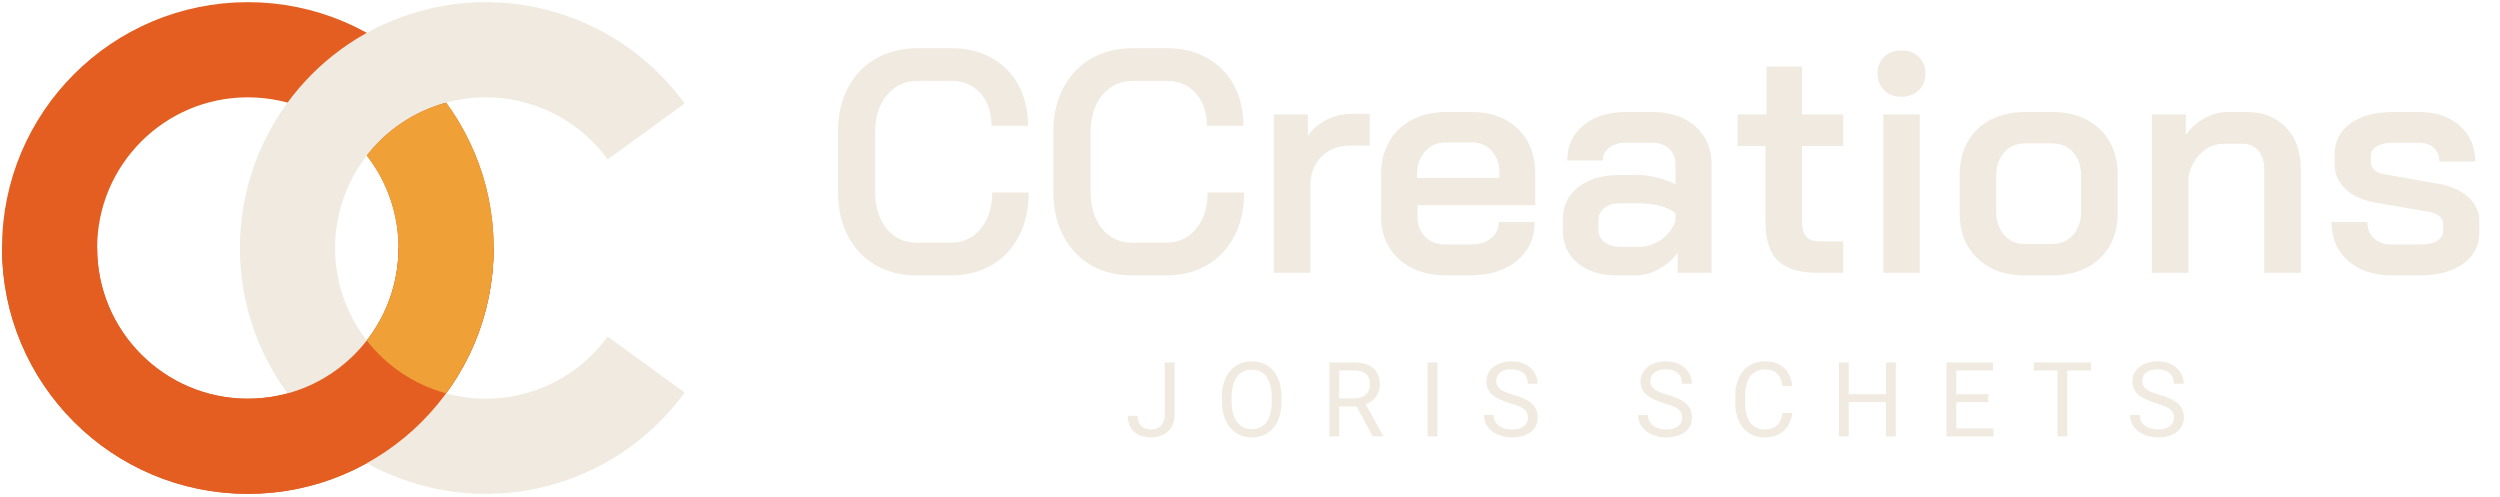
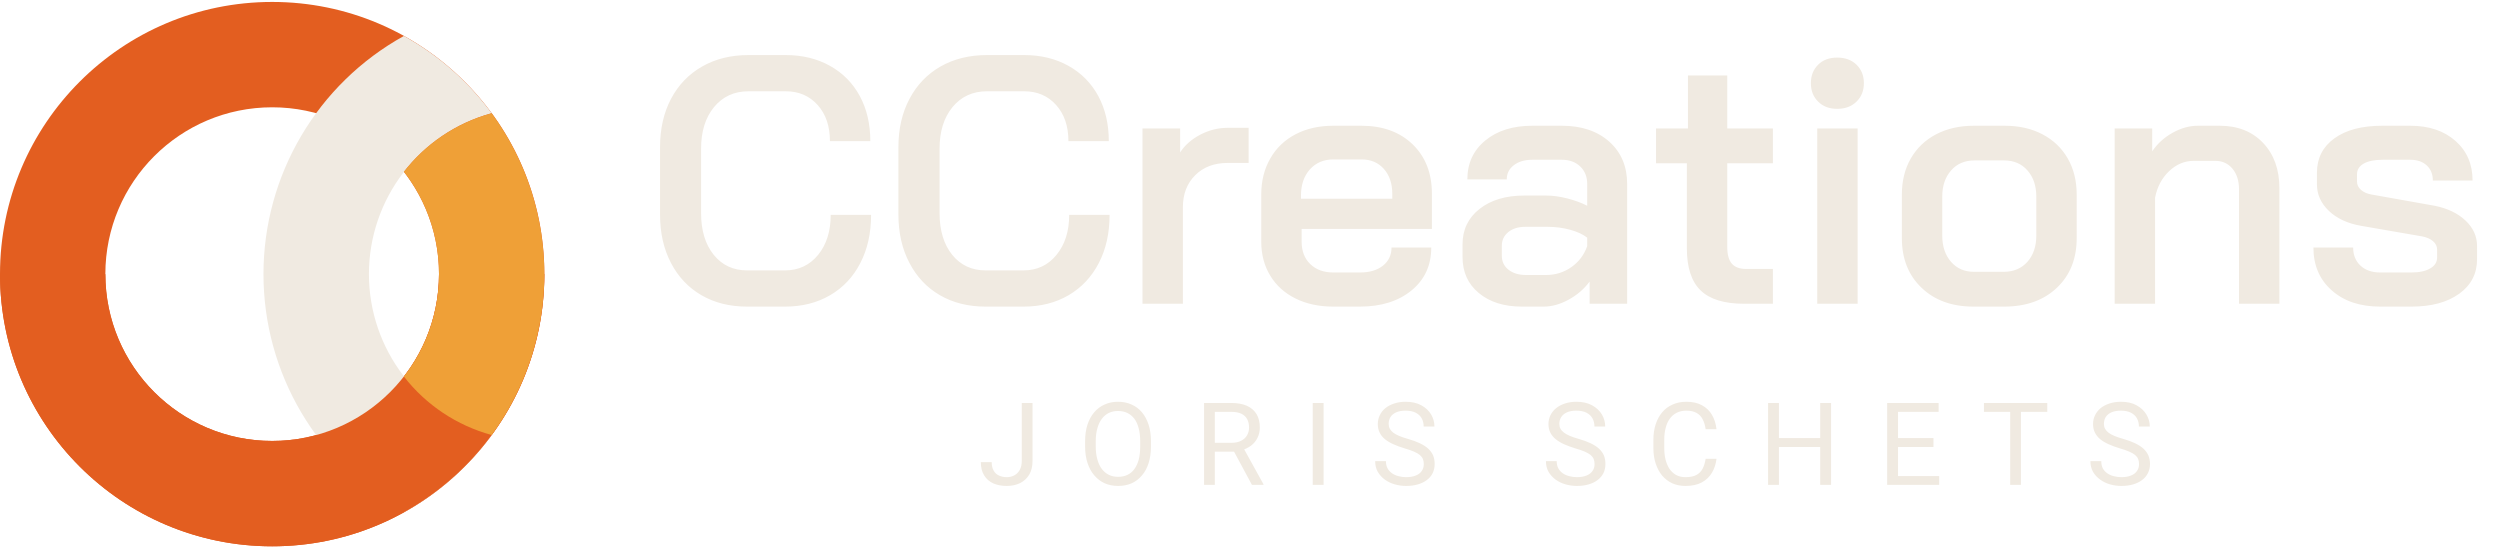
- <svg xmlns="http://www.w3.org/2000/svg" viewBox="0 0 252.19 50.00" width="252" height="50" role="img">
-   <g fill="none" stroke-width="9.6">
-     <circle cx="25" cy="25" r="20" stroke="#e35e20" />
-     <path d="M65.18 13.24A20 20 0 1 0 65.18 36.76" stroke="#f0eae1" />
-     <path d="M45 25A20 20 0 0 1 5 25" stroke="#e35e20" />
+ <svg xmlns="http://www.w3.org/2000/svg" viewBox="0 0 227.79 49.60" width="228" height="50" role="img">
+   <g transform="translate(-0.2 -0.2)">
+     <path fill="#e35e20" fill-rule="evenodd" d="M25 .2a24.8 24.8 0 1 0 0 49.6a24.8 24.8 0 1 0 0-49.6zM25 9.8a15.2 15.2 0 1 1 0 30.4a15.2 15.2 0 1 1 0-30.4z" />
+     <path fill="#f0eae1" d="M37 3.3A24.8 24.8 0 0 1 45 10.34A15.2 15.2 0 0 0 45 39.66A24.8 24.8 0 0 1 37 46.7A24.8 24.8 0 0 1 37 3.3z" />
+     <path fill="#e35e20" d="M.2 25A24.8 24.8 0 0 0 49.8 25H40.2A15.2 15.2 0 0 1 9.8 25z" />
+     <path fill="#efa037" d="M45 10.34A24.8 24.8 0 0 1 45 39.66A15.2 15.2 0 0 1 37 34.33A15.2 15.2 0 0 0 37 15.67A15.2 15.2 0 0 1 45 10.34z" />
  </g>
-   <path d="M45 10.34A24.8 24.8 0 0 1 45 39.66A15.2 15.2 0 0 1 37 34.33A15.2 15.2 0 0 0 37 15.67A15.2 15.2 0 0 1 45 10.34Z" fill="#efa037" />
-   <path fill="#f0eae1" d="M1.54 19.37V13.23Q1.54 10.73 2.54 8.83Q3.55 6.92 5.38 5.88Q7.2 4.84 9.6 4.84H12.99Q15.26 4.84 17.02 5.82Q18.78 6.8 19.74 8.57Q20.7 10.35 20.7 12.68H17.02Q17.02 10.64 15.9 9.39Q14.78 8.14 12.99 8.14H9.6Q7.65 8.14 6.46 9.58Q5.28 11.02 5.28 13.36V19.24Q5.28 21.61 6.43 23.04Q7.58 24.46 9.47 24.46H12.93Q14.78 24.46 15.94 23.05Q17.09 21.64 17.09 19.4H20.77Q20.77 21.9 19.79 23.79Q18.82 25.68 17.04 26.72Q15.26 27.76 12.93 27.76H9.47Q7.1 27.76 5.31 26.72Q3.52 25.68 2.53 23.77Q1.54 21.87 1.54 19.37ZM23.26 19.37V13.23Q23.26 10.73 24.27 8.83Q25.28 6.92 27.1 5.88Q28.93 4.84 31.33 4.84H34.72Q36.99 4.84 38.75 5.82Q40.51 6.8 41.47 8.57Q42.43 10.35 42.43 12.68H38.75Q38.75 10.64 37.63 9.39Q36.51 8.14 34.72 8.14H31.33Q29.38 8.14 28.19 9.58Q27.01 11.02 27.01 13.36V19.24Q27.01 21.61 28.16 23.04Q29.31 24.46 31.2 24.46H34.66Q36.51 24.46 37.66 23.05Q38.82 21.64 38.82 19.4H42.5Q42.5 21.9 41.52 23.79Q40.54 25.68 38.77 26.72Q36.99 27.76 34.66 27.76H31.2Q28.83 27.76 27.04 26.72Q25.25 25.68 24.26 23.77Q23.26 21.87 23.26 19.37ZM45.5 11.53H48.93V13.71Q49.57 12.72 50.77 12.09Q51.97 11.47 53.25 11.47H55.17V14.67H53.25Q51.42 14.67 50.3 15.79Q49.18 16.91 49.18 18.7V27.5H45.5ZM56.32 21.84V17.55Q56.32 15.69 57.14 14.27Q57.95 12.84 59.44 12.06Q60.93 11.28 62.88 11.28H65.44Q68.35 11.28 70.11 12.97Q71.87 14.67 71.87 17.48V20.68H60V21.84Q60 23.12 60.78 23.88Q61.57 24.65 62.88 24.65H65.34Q66.62 24.65 67.41 24.03Q68.19 23.4 68.19 22.38H71.81Q71.81 24.81 70.02 26.28Q68.22 27.76 65.31 27.76H62.88Q60.93 27.76 59.44 27.02Q57.95 26.28 57.14 24.94Q56.32 23.6 56.32 21.84ZM68.26 17.93V17.48Q68.26 16.08 67.49 15.21Q66.72 14.35 65.47 14.35H62.88Q61.57 14.35 60.75 15.26Q59.94 16.17 59.94 17.64V17.93ZM74.66 23.24V22.09Q74.66 20.08 76.21 18.86Q77.76 17.64 80.29 17.64H82.27Q83.17 17.64 84.19 17.9Q85.22 18.16 86.02 18.57V16.59Q86.02 15.6 85.38 14.99Q84.74 14.38 83.71 14.38H81.02Q79.97 14.38 79.33 14.88Q78.69 15.37 78.69 16.17H75.1Q75.1 13.96 76.74 12.62Q78.37 11.28 81.02 11.28H83.71Q86.4 11.28 88.03 12.73Q89.66 14.19 89.66 16.59V27.5H86.24V25.48Q85.47 26.51 84.32 27.13Q83.17 27.76 82.05 27.76H80.06Q77.63 27.76 76.14 26.52Q74.66 25.29 74.66 23.24ZM82.27 24.88Q83.55 24.88 84.58 24.16Q85.6 23.44 86.02 22.25V21.48Q85.47 21.04 84.48 20.76Q83.49 20.49 82.4 20.49H80.38Q79.42 20.49 78.83 20.97Q78.24 21.45 78.24 22.22V23.12Q78.24 23.92 78.85 24.4Q79.46 24.88 80.45 24.88ZM95.1 22.44V14.7H92.29V11.53H95.2V6.7H98.78V11.53H102.94V14.7H98.78V22.32Q98.78 23.37 99.2 23.85Q99.62 24.33 100.51 24.33H102.94V27.5H100.32Q97.6 27.5 96.35 26.28Q95.1 25.07 95.1 22.44ZM106.4 7.4Q106.4 6.38 107.06 5.72Q107.71 5.07 108.8 5.07Q109.89 5.07 110.56 5.72Q111.23 6.38 111.23 7.4Q111.23 8.43 110.56 9.08Q109.89 9.74 108.8 9.74Q107.71 9.74 107.06 9.08Q106.4 8.43 106.4 7.4ZM106.98 11.53H110.66V27.5H106.98ZM114.69 21.52V17.55Q114.69 15.69 115.5 14.27Q116.32 12.84 117.81 12.06Q119.3 11.28 121.25 11.28H124.06Q126.02 11.28 127.5 12.06Q128.99 12.84 129.81 14.27Q130.62 15.69 130.62 17.55V21.52Q130.62 24.33 128.82 26.04Q127.01 27.76 124 27.76H121.22Q118.27 27.76 116.48 26.04Q114.69 24.33 114.69 21.52ZM123.97 24.59Q125.31 24.59 126.13 23.68Q126.94 22.76 126.94 21.29V17.74Q126.94 16.27 126.14 15.36Q125.34 14.44 124 14.44H121.31Q119.97 14.44 119.17 15.36Q118.37 16.27 118.37 17.74V21.29Q118.37 22.76 119.17 23.68Q119.97 24.59 121.25 24.59ZM134.08 11.53H137.5V13.61Q138.21 12.56 139.36 11.92Q140.51 11.28 141.66 11.28H143.65Q146.11 11.28 147.6 12.84Q149.09 14.41 149.09 16.97V27.5H145.41V17.07Q145.41 15.92 144.82 15.2Q144.22 14.48 143.26 14.48H141.28Q140.03 14.48 139.04 15.42Q138.05 16.36 137.76 17.84V27.5H134.08ZM152.19 22.38H155.81Q155.81 23.4 156.48 24.03Q157.15 24.65 158.27 24.65H161.12Q162.21 24.65 162.83 24.28Q163.46 23.92 163.46 23.28V22.57Q163.46 22.12 163.09 21.8Q162.72 21.48 162.08 21.36L156.54 20.4Q154.69 20.08 153.6 19.04Q152.51 18 152.51 16.62V15.56Q152.51 13.58 154.1 12.43Q155.68 11.28 158.46 11.28H161.02Q163.55 11.28 165.12 12.65Q166.69 14.03 166.69 16.27H163.07Q163.07 15.4 162.51 14.89Q161.95 14.38 161.02 14.38H158.5Q157.38 14.38 156.77 14.73Q156.16 15.08 156.16 15.72V16.36Q156.16 16.81 156.53 17.13Q156.9 17.45 157.5 17.55L163.23 18.57Q164.99 18.92 166.05 19.92Q167.1 20.91 167.1 22.25V23.44Q167.1 25.42 165.47 26.59Q163.84 27.76 161.12 27.76H158.27Q155.52 27.76 153.86 26.28Q152.19 24.81 152.19 22.38Z" transform="translate(83 0)" />
-   <path fill="#f0eae1" d="M117.5 41.82V36.54H118.48V41.82Q118.48 42.56 118.18 43.07Q117.88 43.57 117.35 43.84Q116.82 44.1 116.13 44.1Q115.44 44.1 114.91 43.87Q114.38 43.63 114.08 43.15Q113.77 42.67 113.77 41.93H114.76Q114.76 42.41 114.94 42.71Q115.11 43.01 115.42 43.15Q115.73 43.3 116.13 43.3Q116.52 43.3 116.83 43.13Q117.14 42.96 117.32 42.63Q117.5 42.3 117.5 41.82ZM129.27 40.03V40.5Q129.27 41.34 129.06 42.01Q128.85 42.68 128.45 43.14Q128.06 43.61 127.51 43.86Q126.96 44.1 126.27 44.1Q125.61 44.1 125.06 43.86Q124.51 43.61 124.11 43.14Q123.71 42.68 123.49 42.01Q123.27 41.34 123.27 40.5V40.03Q123.27 39.19 123.48 38.53Q123.7 37.86 124.1 37.39Q124.5 36.92 125.05 36.68Q125.6 36.43 126.26 36.43Q126.95 36.43 127.5 36.68Q128.05 36.92 128.45 37.39Q128.84 37.86 129.06 38.53Q129.27 39.19 129.27 40.03ZM128.29 40.5V40.02Q128.29 39.35 128.15 38.84Q128.02 38.33 127.76 37.98Q127.49 37.63 127.12 37.45Q126.74 37.27 126.26 37.27Q125.8 37.27 125.43 37.45Q125.06 37.63 124.8 37.98Q124.53 38.33 124.39 38.84Q124.24 39.35 124.24 40.02V40.5Q124.24 41.18 124.39 41.69Q124.53 42.21 124.8 42.56Q125.07 42.91 125.44 43.09Q125.81 43.27 126.27 43.27Q126.76 43.27 127.13 43.09Q127.51 42.91 127.76 42.56Q128.02 42.21 128.16 41.69Q128.29 41.18 128.29 40.5ZM134.11 36.54H136.58Q137.42 36.54 138 36.79Q138.58 37.05 138.89 37.55Q139.19 38.05 139.19 38.78Q139.19 39.29 138.98 39.71Q138.78 40.13 138.39 40.43Q138 40.72 137.46 40.87L137.19 40.98H134.86L134.85 40.17H136.61Q137.14 40.17 137.49 39.98Q137.85 39.8 138.03 39.48Q138.21 39.16 138.21 38.78Q138.21 38.34 138.04 38.02Q137.87 37.7 137.51 37.52Q137.15 37.35 136.58 37.35H135.09V44H134.11ZM138.47 44 136.65 40.62 137.68 40.61 139.52 43.94V44ZM145 36.54V44H144.01V36.54ZM154.13 42.11Q154.13 41.85 154.05 41.65Q153.97 41.45 153.77 41.28Q153.58 41.12 153.23 40.97Q152.88 40.82 152.36 40.67Q151.8 40.5 151.36 40.3Q150.91 40.1 150.59 39.84Q150.27 39.58 150.11 39.24Q149.94 38.9 149.94 38.46Q149.94 38.03 150.12 37.66Q150.29 37.29 150.63 37.01Q150.97 36.74 151.43 36.59Q151.9 36.43 152.47 36.43Q153.31 36.43 153.9 36.75Q154.49 37.07 154.8 37.59Q155.1 38.1 155.1 38.69H154.12Q154.12 38.27 153.94 37.94Q153.76 37.62 153.4 37.43Q153.03 37.24 152.47 37.24Q151.95 37.24 151.6 37.4Q151.26 37.56 151.09 37.83Q150.93 38.1 150.93 38.45Q150.93 38.69 151.03 38.88Q151.13 39.07 151.34 39.24Q151.55 39.4 151.88 39.54Q152.21 39.68 152.67 39.81Q153.31 39.99 153.77 40.21Q154.23 40.43 154.53 40.7Q154.83 40.98 154.98 41.32Q155.12 41.67 155.12 42.1Q155.12 42.56 154.94 42.93Q154.76 43.3 154.41 43.56Q154.07 43.82 153.59 43.96Q153.11 44.1 152.52 44.1Q152 44.1 151.5 43.96Q151 43.82 150.59 43.53Q150.19 43.24 149.94 42.82Q149.7 42.4 149.7 41.84H150.68Q150.68 42.22 150.83 42.5Q150.98 42.77 151.24 42.95Q151.5 43.13 151.83 43.21Q152.16 43.3 152.52 43.3Q153.04 43.3 153.4 43.15Q153.76 43.01 153.94 42.74Q154.13 42.48 154.13 42.11ZM169.69 42.11Q169.69 41.85 169.61 41.65Q169.53 41.45 169.33 41.28Q169.13 41.12 168.79 40.97Q168.44 40.82 167.91 40.67Q167.36 40.5 166.91 40.3Q166.47 40.1 166.15 39.84Q165.83 39.58 165.66 39.24Q165.49 38.9 165.49 38.46Q165.49 38.03 165.67 37.66Q165.85 37.29 166.19 37.01Q166.53 36.74 166.99 36.59Q167.46 36.43 168.03 36.43Q168.87 36.43 169.46 36.75Q170.05 37.07 170.36 37.59Q170.66 38.1 170.66 38.69H169.68Q169.68 38.27 169.5 37.94Q169.32 37.62 168.96 37.43Q168.59 37.24 168.03 37.24Q167.5 37.24 167.16 37.4Q166.82 37.56 166.65 37.83Q166.48 38.1 166.48 38.45Q166.48 38.69 166.58 38.88Q166.68 39.07 166.9 39.24Q167.11 39.4 167.44 39.54Q167.77 39.68 168.23 39.81Q168.87 39.99 169.33 40.21Q169.79 40.43 170.09 40.7Q170.39 40.98 170.54 41.32Q170.68 41.67 170.68 42.1Q170.68 42.56 170.5 42.93Q170.31 43.3 169.97 43.56Q169.63 43.82 169.15 43.96Q168.67 44.1 168.08 44.1Q167.56 44.1 167.06 43.96Q166.56 43.82 166.15 43.53Q165.75 43.24 165.5 42.82Q165.26 42.4 165.26 41.84H166.24Q166.24 42.22 166.39 42.5Q166.54 42.77 166.8 42.95Q167.06 43.13 167.39 43.21Q167.72 43.3 168.08 43.3Q168.6 43.3 168.96 43.15Q169.31 43.01 169.5 42.74Q169.69 42.48 169.69 42.11ZM179.81 41.63H180.8Q180.72 42.33 180.39 42.89Q180.06 43.45 179.46 43.78Q178.86 44.1 177.97 44.1Q177.31 44.1 176.77 43.86Q176.24 43.61 175.85 43.16Q175.47 42.7 175.26 42.06Q175.05 41.43 175.05 40.64V39.9Q175.05 39.11 175.26 38.48Q175.47 37.84 175.86 37.38Q176.25 36.92 176.81 36.68Q177.36 36.43 178.05 36.43Q178.9 36.43 179.48 36.75Q180.07 37.07 180.39 37.63Q180.72 38.19 180.8 38.93H179.81Q179.74 38.41 179.54 38.03Q179.35 37.65 178.99 37.45Q178.63 37.24 178.05 37.24Q177.56 37.24 177.18 37.43Q176.8 37.62 176.55 37.97Q176.29 38.32 176.17 38.81Q176.04 39.29 176.04 39.89V40.64Q176.04 41.19 176.15 41.67Q176.27 42.15 176.5 42.52Q176.74 42.88 177.1 43.09Q177.47 43.3 177.97 43.3Q178.6 43.3 178.97 43.1Q179.34 42.9 179.54 42.52Q179.73 42.15 179.81 41.63ZM190.37 39.74V40.55H186.33V39.74ZM186.49 36.54V44H185.5V36.54ZM191.24 36.54V44H190.25V36.54ZM201.09 43.2V44H197.14V43.2ZM197.34 36.54V44H196.35V36.54ZM200.57 39.74V40.55H197.14V39.74ZM201.04 36.54V37.35H197.14V36.54ZM208.54 36.54V44H207.56V36.54ZM210.94 36.54V37.35H205.17V36.54ZM219.3 42.11Q219.3 41.85 219.22 41.65Q219.14 41.45 218.94 41.28Q218.75 41.12 218.4 40.97Q218.06 40.82 217.53 40.67Q216.97 40.5 216.53 40.3Q216.08 40.1 215.76 39.84Q215.45 39.58 215.28 39.24Q215.11 38.9 215.11 38.46Q215.11 38.03 215.29 37.66Q215.47 37.29 215.8 37.01Q216.14 36.74 216.6 36.59Q217.07 36.43 217.65 36.43Q218.49 36.43 219.07 36.75Q219.66 37.07 219.97 37.59Q220.28 38.1 220.28 38.69H219.29Q219.29 38.27 219.11 37.94Q218.93 37.62 218.57 37.43Q218.2 37.24 217.65 37.24Q217.12 37.24 216.77 37.4Q216.43 37.56 216.26 37.83Q216.1 38.1 216.1 38.45Q216.1 38.69 216.2 38.88Q216.3 39.07 216.51 39.24Q216.72 39.4 217.05 39.54Q217.38 39.68 217.85 39.81Q218.48 39.99 218.94 40.21Q219.4 40.43 219.7 40.7Q220 40.98 220.15 41.32Q220.3 41.67 220.3 42.1Q220.3 42.56 220.11 42.93Q219.93 43.3 219.58 43.56Q219.24 43.82 218.76 43.96Q218.28 44.1 217.69 44.1Q217.17 44.1 216.67 43.96Q216.17 43.82 215.77 43.53Q215.36 43.24 215.11 42.82Q214.87 42.4 214.87 41.84H215.86Q215.86 42.22 216 42.5Q216.15 42.77 216.41 42.95Q216.67 43.13 217 43.21Q217.33 43.3 217.69 43.3Q218.21 43.3 218.57 43.15Q218.93 43.01 219.11 42.74Q219.3 42.48 219.3 42.11Z" />
+   <path fill="#f0eae1" d="M1.54 19.37V13.23Q1.54 10.73 2.54 8.83Q3.55 6.92 5.38 5.88Q7.2 4.84 9.6 4.84H12.99Q15.26 4.84 17.02 5.82Q18.78 6.8 19.74 8.57Q20.7 10.35 20.7 12.68H17.02Q17.02 10.64 15.9 9.39Q14.78 8.14 12.99 8.14H9.6Q7.65 8.14 6.46 9.58Q5.28 11.02 5.28 13.36V19.24Q5.28 21.61 6.43 23.04Q7.58 24.46 9.47 24.46H12.93Q14.78 24.46 15.94 23.05Q17.09 21.64 17.09 19.4H20.77Q20.77 21.9 19.79 23.79Q18.82 25.68 17.04 26.72Q15.26 27.76 12.93 27.76H9.47Q7.1 27.76 5.31 26.72Q3.52 25.68 2.53 23.77Q1.54 21.87 1.54 19.37ZM23.26 19.37V13.23Q23.26 10.73 24.27 8.83Q25.28 6.92 27.1 5.88Q28.93 4.84 31.33 4.84H34.72Q36.99 4.84 38.75 5.82Q40.51 6.8 41.47 8.57Q42.43 10.35 42.43 12.68H38.75Q38.75 10.64 37.63 9.39Q36.51 8.14 34.72 8.14H31.33Q29.38 8.14 28.19 9.58Q27.01 11.02 27.01 13.36V19.24Q27.01 21.61 28.16 23.04Q29.31 24.46 31.2 24.46H34.66Q36.51 24.46 37.66 23.05Q38.82 21.64 38.82 19.4H42.5Q42.5 21.9 41.52 23.79Q40.54 25.68 38.77 26.72Q36.99 27.76 34.66 27.76H31.2Q28.83 27.76 27.04 26.72Q25.25 25.68 24.26 23.77Q23.26 21.87 23.26 19.37ZM45.5 11.53H48.93V13.71Q49.57 12.72 50.77 12.09Q51.97 11.47 53.25 11.47H55.17V14.67H53.25Q51.42 14.67 50.3 15.79Q49.18 16.91 49.18 18.7V27.5H45.5ZM56.32 21.84V17.55Q56.32 15.69 57.14 14.27Q57.95 12.84 59.44 12.06Q60.93 11.28 62.88 11.28H65.44Q68.35 11.28 70.11 12.97Q71.87 14.67 71.87 17.48V20.68H60V21.84Q60 23.12 60.78 23.88Q61.57 24.65 62.88 24.65H65.34Q66.62 24.65 67.41 24.03Q68.19 23.4 68.19 22.38H71.81Q71.81 24.81 70.02 26.28Q68.22 27.76 65.31 27.76H62.88Q60.93 27.76 59.44 27.02Q57.95 26.28 57.14 24.94Q56.32 23.6 56.32 21.84ZM68.26 17.93V17.48Q68.26 16.08 67.49 15.21Q66.72 14.35 65.47 14.35H62.88Q61.57 14.35 60.75 15.26Q59.94 16.17 59.94 17.64V17.93ZM74.66 23.24V22.09Q74.66 20.08 76.21 18.86Q77.76 17.64 80.29 17.64H82.27Q83.17 17.64 84.19 17.9Q85.22 18.16 86.02 18.57V16.59Q86.02 15.6 85.38 14.99Q84.74 14.38 83.71 14.38H81.02Q79.97 14.38 79.33 14.88Q78.69 15.37 78.69 16.17H75.1Q75.1 13.96 76.74 12.62Q78.37 11.28 81.02 11.28H83.71Q86.4 11.28 88.03 12.73Q89.66 14.19 89.66 16.59V27.5H86.24V25.48Q85.47 26.51 84.32 27.13Q83.17 27.76 82.05 27.76H80.06Q77.63 27.76 76.14 26.52Q74.66 25.29 74.66 23.24ZM82.27 24.88Q83.55 24.88 84.58 24.16Q85.6 23.44 86.02 22.25V21.48Q85.47 21.04 84.48 20.76Q83.49 20.49 82.4 20.49H80.38Q79.42 20.49 78.83 20.97Q78.24 21.45 78.24 22.22V23.12Q78.24 23.92 78.85 24.4Q79.46 24.88 80.45 24.88ZM95.1 22.44V14.7H92.29V11.53H95.2V6.7H98.78V11.53H102.94V14.7H98.78V22.32Q98.78 23.37 99.2 23.85Q99.62 24.33 100.51 24.33H102.94V27.5H100.32Q97.6 27.5 96.35 26.28Q95.1 25.07 95.1 22.44ZM106.4 7.4Q106.4 6.38 107.06 5.72Q107.71 5.07 108.8 5.07Q109.89 5.07 110.56 5.72Q111.23 6.38 111.23 7.4Q111.23 8.43 110.56 9.08Q109.89 9.74 108.8 9.74Q107.71 9.74 107.06 9.08Q106.4 8.43 106.4 7.4ZM106.98 11.53H110.66V27.5H106.98ZM114.69 21.52V17.55Q114.69 15.69 115.5 14.27Q116.32 12.84 117.81 12.06Q119.3 11.28 121.25 11.28H124.06Q126.02 11.28 127.5 12.06Q128.99 12.84 129.81 14.27Q130.62 15.69 130.62 17.55V21.52Q130.62 24.33 128.82 26.04Q127.01 27.76 124 27.76H121.22Q118.27 27.76 116.48 26.04Q114.69 24.33 114.69 21.52ZM123.97 24.59Q125.31 24.59 126.13 23.68Q126.94 22.76 126.94 21.29V17.74Q126.94 16.27 126.14 15.36Q125.34 14.44 124 14.44H121.31Q119.97 14.44 119.17 15.36Q118.37 16.27 118.37 17.74V21.29Q118.37 22.76 119.17 23.68Q119.97 24.59 121.25 24.59ZM134.08 11.53H137.5V13.61Q138.21 12.56 139.36 11.92Q140.51 11.28 141.66 11.28H143.65Q146.11 11.28 147.6 12.84Q149.09 14.41 149.09 16.97V27.5H145.41V17.07Q145.41 15.92 144.82 15.2Q144.22 14.48 143.26 14.48H141.28Q140.03 14.48 139.04 15.42Q138.05 16.36 137.76 17.84V27.5H134.08ZM152.19 22.38H155.81Q155.81 23.4 156.48 24.03Q157.15 24.65 158.27 24.65H161.12Q162.21 24.65 162.83 24.28Q163.46 23.92 163.46 23.28V22.57Q163.46 22.12 163.09 21.8Q162.72 21.48 162.08 21.36L156.54 20.4Q154.69 20.08 153.6 19.04Q152.51 18 152.51 16.62V15.56Q152.51 13.58 154.1 12.43Q155.68 11.28 158.46 11.28H161.02Q163.55 11.28 165.12 12.65Q166.69 14.03 166.69 16.27H163.07Q163.07 15.4 162.51 14.89Q161.95 14.38 161.02 14.38H158.5Q157.38 14.38 156.77 14.73Q156.16 15.08 156.16 15.72V16.36Q156.16 16.81 156.53 17.13Q156.9 17.45 157.5 17.55L163.23 18.57Q164.99 18.92 166.05 19.92Q167.1 20.91 167.1 22.25V23.44Q167.1 25.42 165.47 26.59Q163.84 27.76 161.12 27.76H158.27Q155.52 27.76 153.86 26.28Q152.19 24.81 152.19 22.38Z" transform="translate(58.6 0)" />
+   <path fill="#f0eae1" d="M93.1 41.82V36.54H94.08V41.82Q94.08 42.56 93.78 43.07Q93.48 43.57 92.95 43.84Q92.42 44.1 91.73 44.1Q91.04 44.1 90.51 43.87Q89.98 43.63 89.68 43.15Q89.37 42.67 89.37 41.93H90.36Q90.36 42.41 90.54 42.71Q90.71 43.01 91.02 43.15Q91.33 43.3 91.73 43.3Q92.12 43.3 92.43 43.13Q92.74 42.96 92.92 42.63Q93.1 42.3 93.1 41.82ZM104.87 40.03V40.5Q104.87 41.34 104.66 42.01Q104.45 42.68 104.05 43.14Q103.66 43.61 103.11 43.86Q102.56 44.1 101.87 44.1Q101.21 44.1 100.66 43.86Q100.11 43.61 99.71 43.14Q99.31 42.68 99.09 42.01Q98.87 41.34 98.87 40.5V40.03Q98.87 39.19 99.08 38.53Q99.3 37.86 99.7 37.39Q100.1 36.92 100.65 36.68Q101.2 36.43 101.86 36.43Q102.55 36.43 103.1 36.68Q103.65 36.92 104.05 37.39Q104.44 37.86 104.66 38.53Q104.87 39.19 104.87 40.03ZM103.89 40.5V40.02Q103.89 39.35 103.75 38.84Q103.62 38.33 103.36 37.98Q103.09 37.63 102.72 37.45Q102.34 37.27 101.86 37.27Q101.4 37.27 101.03 37.45Q100.66 37.63 100.4 37.98Q100.13 38.33 99.99 38.84Q99.84 39.35 99.84 40.02V40.5Q99.84 41.18 99.99 41.69Q100.13 42.21 100.4 42.56Q100.67 42.91 101.04 43.09Q101.41 43.27 101.87 43.27Q102.36 43.27 102.73 43.09Q103.11 42.91 103.36 42.56Q103.62 42.21 103.76 41.69Q103.89 41.18 103.89 40.5ZM109.71 36.54H112.18Q113.02 36.54 113.6 36.79Q114.18 37.05 114.49 37.55Q114.79 38.05 114.79 38.78Q114.79 39.29 114.58 39.71Q114.38 40.13 113.99 40.43Q113.6 40.72 113.06 40.87L112.79 40.98H110.46L110.45 40.17H112.21Q112.74 40.17 113.09 39.98Q113.45 39.8 113.63 39.48Q113.81 39.16 113.81 38.78Q113.81 38.34 113.64 38.02Q113.47 37.7 113.11 37.52Q112.75 37.35 112.18 37.35H110.69V44H109.71ZM114.07 44 112.25 40.62 113.28 40.61 115.12 43.94V44ZM120.6 36.54V44H119.61V36.54ZM129.73 42.11Q129.73 41.85 129.65 41.65Q129.57 41.45 129.37 41.28Q129.18 41.12 128.83 40.97Q128.48 40.82 127.96 40.67Q127.4 40.5 126.96 40.3Q126.51 40.1 126.19 39.84Q125.87 39.58 125.71 39.24Q125.54 38.9 125.54 38.46Q125.54 38.03 125.72 37.66Q125.89 37.29 126.23 37.01Q126.57 36.74 127.03 36.59Q127.5 36.43 128.07 36.43Q128.91 36.43 129.5 36.75Q130.09 37.07 130.4 37.59Q130.7 38.1 130.7 38.69H129.72Q129.72 38.27 129.54 37.94Q129.36 37.62 129 37.43Q128.63 37.24 128.07 37.24Q127.55 37.24 127.2 37.4Q126.86 37.56 126.69 37.83Q126.53 38.1 126.53 38.45Q126.53 38.69 126.63 38.88Q126.73 39.07 126.94 39.24Q127.15 39.4 127.48 39.54Q127.81 39.68 128.27 39.81Q128.91 39.99 129.37 40.21Q129.83 40.43 130.13 40.7Q130.43 40.98 130.58 41.32Q130.72 41.67 130.72 42.1Q130.72 42.56 130.54 42.93Q130.36 43.3 130.01 43.56Q129.67 43.82 129.19 43.96Q128.71 44.1 128.12 44.1Q127.6 44.1 127.1 43.96Q126.6 43.82 126.19 43.53Q125.79 43.24 125.54 42.82Q125.3 42.4 125.3 41.84H126.28Q126.28 42.22 126.43 42.5Q126.58 42.77 126.84 42.95Q127.1 43.13 127.43 43.21Q127.76 43.3 128.12 43.3Q128.64 43.3 129 43.15Q129.36 43.01 129.54 42.74Q129.73 42.48 129.73 42.11ZM145.29 42.11Q145.29 41.85 145.21 41.65Q145.13 41.45 144.93 41.28Q144.73 41.12 144.39 40.97Q144.04 40.82 143.51 40.67Q142.96 40.5 142.51 40.3Q142.07 40.1 141.75 39.84Q141.43 39.58 141.26 39.24Q141.09 38.9 141.09 38.46Q141.09 38.03 141.27 37.66Q141.45 37.29 141.79 37.01Q142.13 36.74 142.59 36.59Q143.06 36.43 143.63 36.43Q144.47 36.43 145.06 36.75Q145.65 37.07 145.96 37.59Q146.26 38.1 146.26 38.69H145.28Q145.28 38.27 145.1 37.94Q144.92 37.62 144.56 37.43Q144.19 37.24 143.63 37.24Q143.1 37.24 142.76 37.4Q142.42 37.56 142.25 37.83Q142.08 38.1 142.08 38.45Q142.08 38.69 142.18 38.88Q142.28 39.07 142.5 39.24Q142.71 39.4 143.04 39.54Q143.37 39.68 143.83 39.81Q144.47 39.99 144.93 40.21Q145.39 40.43 145.69 40.7Q145.99 40.98 146.14 41.32Q146.28 41.67 146.28 42.1Q146.28 42.56 146.1 42.93Q145.91 43.3 145.57 43.56Q145.23 43.82 144.75 43.96Q144.27 44.1 143.68 44.1Q143.16 44.1 142.66 43.96Q142.16 43.82 141.75 43.53Q141.35 43.24 141.1 42.82Q140.86 42.4 140.86 41.84H141.84Q141.84 42.22 141.99 42.5Q142.14 42.77 142.4 42.95Q142.66 43.13 142.99 43.21Q143.32 43.3 143.68 43.3Q144.2 43.3 144.56 43.15Q144.91 43.01 145.1 42.74Q145.29 42.48 145.29 42.11ZM155.41 41.63H156.4Q156.32 42.33 155.99 42.89Q155.66 43.45 155.06 43.78Q154.46 44.1 153.57 44.1Q152.91 44.1 152.37 43.86Q151.84 43.61 151.45 43.16Q151.07 42.7 150.86 42.06Q150.65 41.43 150.65 40.64V39.9Q150.65 39.11 150.86 38.48Q151.07 37.84 151.46 37.38Q151.85 36.92 152.41 36.68Q152.96 36.43 153.65 36.43Q154.5 36.43 155.08 36.75Q155.67 37.07 155.99 37.63Q156.32 38.19 156.4 38.93H155.41Q155.34 38.41 155.14 38.03Q154.95 37.65 154.59 37.45Q154.23 37.24 153.65 37.24Q153.16 37.24 152.78 37.43Q152.4 37.62 152.15 37.97Q151.89 38.32 151.77 38.81Q151.64 39.29 151.64 39.89V40.64Q151.64 41.19 151.75 41.67Q151.87 42.15 152.1 42.52Q152.34 42.88 152.7 43.09Q153.07 43.3 153.57 43.3Q154.2 43.3 154.57 43.1Q154.94 42.9 155.14 42.52Q155.33 42.15 155.41 41.63ZM165.97 39.74V40.55H161.93V39.74ZM162.09 36.54V44H161.1V36.54ZM166.84 36.54V44H165.85V36.54ZM176.69 43.2V44H172.74V43.2ZM172.94 36.54V44H171.95V36.54ZM176.17 39.74V40.55H172.74V39.74ZM176.64 36.54V37.35H172.74V36.54ZM184.14 36.54V44H183.16V36.54ZM186.54 36.54V37.35H180.77V36.54ZM194.9 42.11Q194.9 41.85 194.82 41.65Q194.74 41.45 194.54 41.28Q194.35 41.12 194 40.97Q193.66 40.82 193.13 40.67Q192.57 40.5 192.13 40.3Q191.68 40.1 191.36 39.84Q191.05 39.58 190.88 39.24Q190.71 38.9 190.71 38.46Q190.71 38.03 190.89 37.66Q191.07 37.29 191.4 37.01Q191.74 36.74 192.2 36.59Q192.67 36.43 193.25 36.43Q194.09 36.43 194.67 36.75Q195.26 37.07 195.57 37.59Q195.88 38.1 195.88 38.69H194.89Q194.89 38.27 194.71 37.94Q194.53 37.62 194.17 37.43Q193.8 37.24 193.25 37.24Q192.72 37.24 192.37 37.4Q192.03 37.56 191.86 37.83Q191.7 38.1 191.7 38.45Q191.7 38.69 191.8 38.88Q191.9 39.07 192.11 39.24Q192.32 39.4 192.65 39.54Q192.98 39.68 193.45 39.81Q194.08 39.99 194.54 40.21Q195 40.43 195.3 40.7Q195.6 40.98 195.75 41.32Q195.9 41.67 195.9 42.1Q195.9 42.56 195.71 42.93Q195.53 43.3 195.18 43.56Q194.84 43.82 194.36 43.96Q193.88 44.1 193.29 44.1Q192.77 44.1 192.27 43.96Q191.77 43.82 191.37 43.53Q190.96 43.24 190.71 42.82Q190.47 42.4 190.47 41.84H191.46Q191.46 42.22 191.6 42.5Q191.75 42.77 192.01 42.95Q192.27 43.13 192.6 43.21Q192.93 43.3 193.29 43.3Q193.81 43.3 194.17 43.15Q194.53 43.01 194.71 42.74Q194.9 42.48 194.9 42.11Z" />
</svg>
